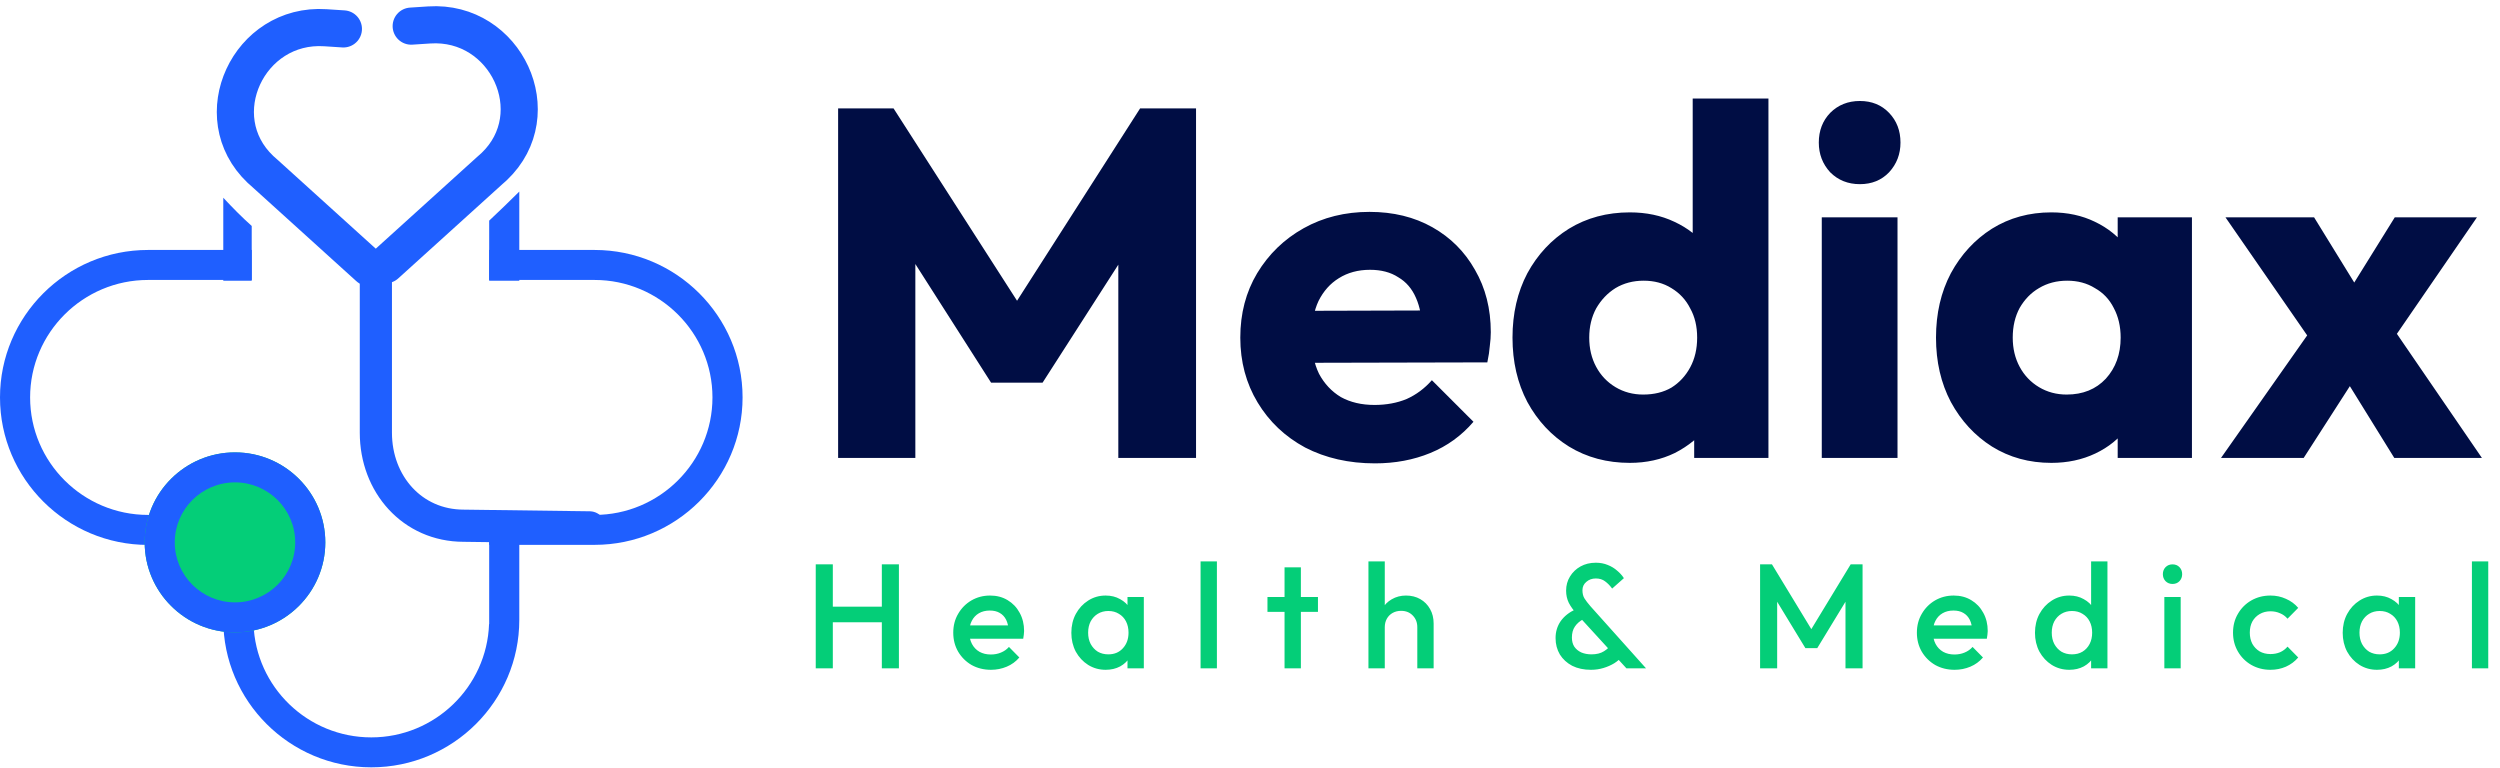
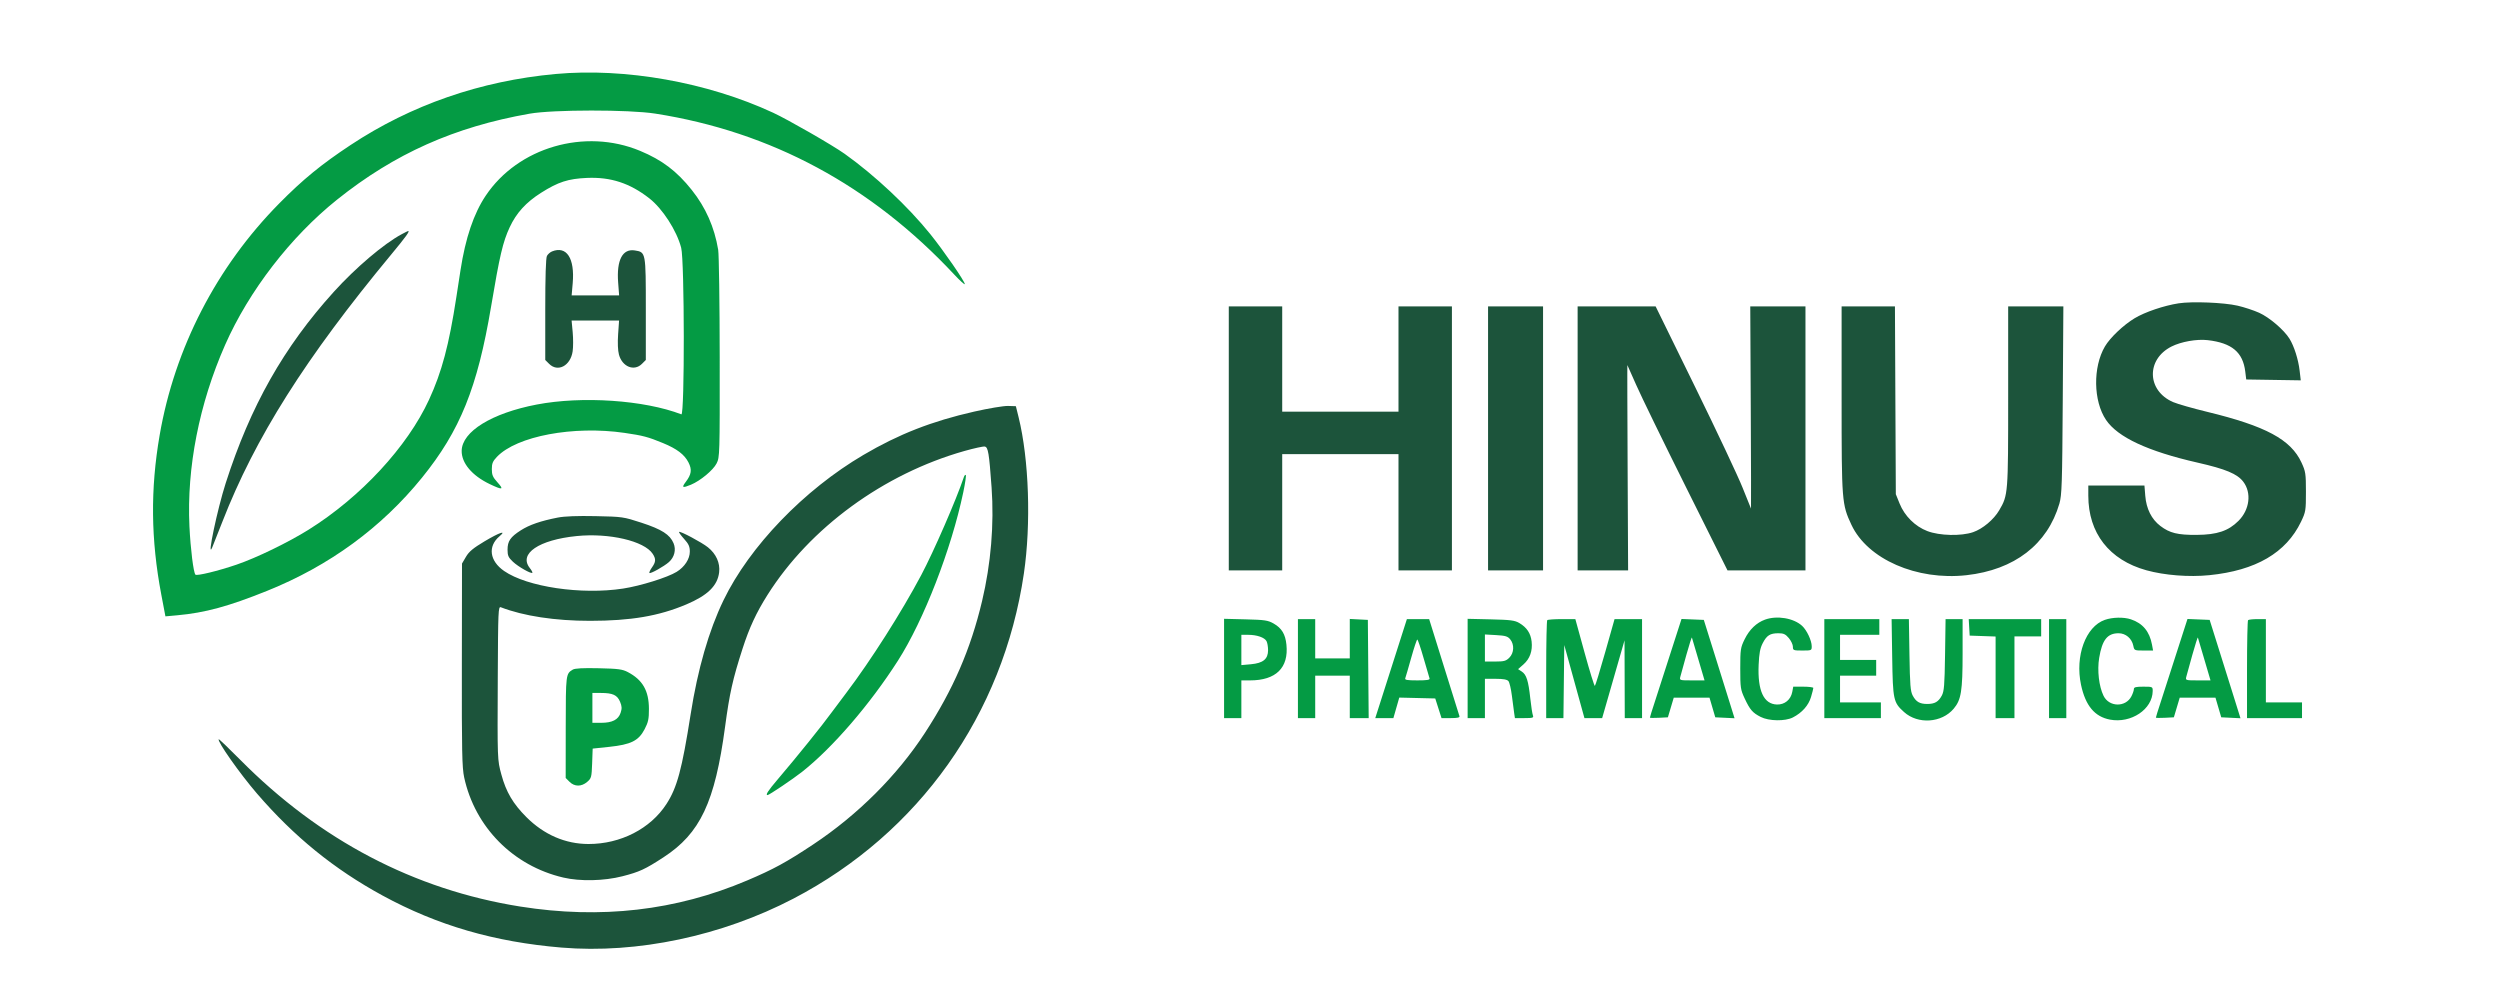
- <svg xmlns="http://www.w3.org/2000/svg" width="202" height="62" viewBox="0 0 202 62" fill="none">
-   <path d="M65.912 54V45.6H67.292V54H65.912ZM71.252 54V45.6H72.632V54H71.252ZM66.86 50.28V49.02H71.552V50.28H66.86ZM80.071 54.12C79.495 54.12 78.975 53.992 78.511 53.736C78.055 53.472 77.691 53.112 77.419 52.656C77.155 52.2 77.023 51.688 77.023 51.12C77.023 50.552 77.155 50.044 77.419 49.596C77.683 49.14 78.039 48.78 78.487 48.516C78.943 48.252 79.447 48.12 79.999 48.12C80.535 48.12 81.007 48.244 81.415 48.492C81.831 48.74 82.155 49.08 82.387 49.512C82.627 49.944 82.747 50.436 82.747 50.988C82.747 51.084 82.739 51.184 82.723 51.288C82.715 51.384 82.699 51.492 82.675 51.612H77.947V50.532H81.991L81.499 50.964C81.483 50.612 81.415 50.316 81.295 50.076C81.175 49.836 81.003 49.652 80.779 49.524C80.563 49.396 80.295 49.332 79.975 49.332C79.639 49.332 79.347 49.404 79.099 49.548C78.851 49.692 78.659 49.896 78.523 50.16C78.387 50.416 78.319 50.724 78.319 51.084C78.319 51.444 78.391 51.76 78.535 52.032C78.679 52.304 78.883 52.516 79.147 52.668C79.411 52.812 79.715 52.884 80.059 52.884C80.355 52.884 80.627 52.832 80.875 52.728C81.131 52.624 81.347 52.472 81.523 52.272L82.363 53.124C82.083 53.452 81.743 53.7 81.343 53.868C80.943 54.036 80.519 54.12 80.071 54.12ZM89.337 54.12C88.817 54.12 88.345 53.988 87.921 53.724C87.505 53.46 87.173 53.104 86.925 52.656C86.685 52.2 86.565 51.692 86.565 51.132C86.565 50.564 86.685 50.056 86.925 49.608C87.173 49.152 87.505 48.792 87.921 48.528C88.345 48.256 88.817 48.12 89.337 48.12C89.777 48.12 90.165 48.216 90.501 48.408C90.845 48.592 91.117 48.848 91.317 49.176C91.517 49.504 91.617 49.876 91.617 50.292V51.948C91.617 52.364 91.517 52.736 91.317 53.064C91.125 53.392 90.857 53.652 90.513 53.844C90.169 54.028 89.777 54.12 89.337 54.12ZM89.553 52.872C90.041 52.872 90.433 52.708 90.729 52.38C91.033 52.052 91.185 51.632 91.185 51.12C91.185 50.776 91.117 50.472 90.981 50.208C90.845 49.944 90.653 49.74 90.405 49.596C90.165 49.444 89.881 49.368 89.553 49.368C89.233 49.368 88.949 49.444 88.701 49.596C88.461 49.74 88.269 49.944 88.125 50.208C87.989 50.472 87.921 50.776 87.921 51.12C87.921 51.464 87.989 51.768 88.125 52.032C88.269 52.296 88.461 52.504 88.701 52.656C88.949 52.8 89.233 52.872 89.553 52.872ZM91.101 54V52.452L91.329 51.048L91.101 49.656V48.24H92.421V54H91.101ZM97.006 54V45.36H98.326V54H97.006ZM103.791 54V45.84H105.111V54H103.791ZM102.411 49.44V48.24H106.491V49.44H102.411ZM114.518 54V50.676C114.518 50.292 114.394 49.976 114.146 49.728C113.906 49.48 113.594 49.356 113.21 49.356C112.954 49.356 112.726 49.412 112.526 49.524C112.326 49.636 112.17 49.792 112.058 49.992C111.946 50.192 111.89 50.42 111.89 50.676L111.374 50.388C111.374 49.948 111.47 49.56 111.662 49.224C111.854 48.88 112.118 48.612 112.454 48.42C112.798 48.22 113.182 48.12 113.606 48.12C114.038 48.12 114.422 48.216 114.758 48.408C115.094 48.6 115.358 48.868 115.55 49.212C115.742 49.548 115.838 49.94 115.838 50.388V54H114.518ZM110.57 54V45.36H111.89V54H110.57ZM131.414 54L127.43 49.644C127.134 49.316 126.91 49.004 126.758 48.708C126.614 48.412 126.542 48.084 126.542 47.724C126.542 47.3 126.646 46.92 126.854 46.584C127.062 46.24 127.346 45.968 127.706 45.768C128.066 45.568 128.478 45.468 128.942 45.468C129.294 45.468 129.614 45.528 129.902 45.648C130.19 45.76 130.442 45.912 130.658 46.104C130.882 46.288 131.066 46.492 131.21 46.716L130.262 47.556C130.086 47.316 129.894 47.12 129.686 46.968C129.486 46.816 129.238 46.74 128.942 46.74C128.638 46.74 128.382 46.832 128.174 47.016C127.966 47.192 127.862 47.416 127.862 47.688C127.862 47.96 127.918 48.184 128.03 48.36C128.142 48.536 128.298 48.74 128.498 48.972L132.998 54H131.414ZM128.546 54.12C127.97 54.12 127.466 54.012 127.034 53.796C126.61 53.572 126.278 53.268 126.038 52.884C125.806 52.492 125.69 52.048 125.69 51.552C125.69 51.048 125.826 50.596 126.098 50.196C126.378 49.796 126.786 49.472 127.322 49.224L127.934 50.028C127.638 50.188 127.41 50.388 127.25 50.628C127.09 50.86 127.01 51.156 127.01 51.516C127.01 51.804 127.074 52.048 127.202 52.248C127.338 52.448 127.526 52.604 127.766 52.716C128.006 52.82 128.282 52.872 128.594 52.872C129.002 52.872 129.338 52.788 129.602 52.62C129.874 52.452 130.078 52.252 130.214 52.02L131.078 53.028C130.91 53.236 130.694 53.424 130.43 53.592C130.166 53.752 129.874 53.88 129.554 53.976C129.234 54.072 128.898 54.12 128.546 54.12ZM142.215 54V45.6H143.175L146.667 51.348H146.043L149.535 45.6H150.495V54H149.115V48.024L149.427 48.108L146.835 52.368H145.875L143.283 48.108L143.595 48.024V54H142.215ZM157.932 54.12C157.356 54.12 156.836 53.992 156.372 53.736C155.916 53.472 155.552 53.112 155.28 52.656C155.016 52.2 154.884 51.688 154.884 51.12C154.884 50.552 155.016 50.044 155.28 49.596C155.544 49.14 155.9 48.78 156.348 48.516C156.804 48.252 157.308 48.12 157.86 48.12C158.396 48.12 158.868 48.244 159.276 48.492C159.692 48.74 160.016 49.08 160.248 49.512C160.488 49.944 160.608 50.436 160.608 50.988C160.608 51.084 160.6 51.184 160.584 51.288C160.576 51.384 160.56 51.492 160.536 51.612H155.808V50.532H159.852L159.36 50.964C159.344 50.612 159.276 50.316 159.156 50.076C159.036 49.836 158.864 49.652 158.64 49.524C158.424 49.396 158.156 49.332 157.836 49.332C157.5 49.332 157.208 49.404 156.96 49.548C156.712 49.692 156.52 49.896 156.384 50.16C156.248 50.416 156.18 50.724 156.18 51.084C156.18 51.444 156.252 51.76 156.396 52.032C156.54 52.304 156.744 52.516 157.008 52.668C157.272 52.812 157.576 52.884 157.92 52.884C158.216 52.884 158.488 52.832 158.736 52.728C158.992 52.624 159.208 52.472 159.384 52.272L160.224 53.124C159.944 53.452 159.604 53.7 159.204 53.868C158.804 54.036 158.38 54.12 157.932 54.12ZM167.198 54.12C166.678 54.12 166.206 53.988 165.782 53.724C165.366 53.46 165.034 53.104 164.786 52.656C164.546 52.2 164.426 51.692 164.426 51.132C164.426 50.564 164.546 50.056 164.786 49.608C165.034 49.152 165.366 48.792 165.782 48.528C166.206 48.256 166.678 48.12 167.198 48.12C167.638 48.12 168.026 48.216 168.362 48.408C168.706 48.592 168.978 48.848 169.178 49.176C169.378 49.504 169.478 49.876 169.478 50.292V51.948C169.478 52.364 169.378 52.736 169.178 53.064C168.986 53.392 168.718 53.652 168.374 53.844C168.03 54.028 167.638 54.12 167.198 54.12ZM167.414 52.872C167.742 52.872 168.026 52.8 168.266 52.656C168.514 52.504 168.706 52.296 168.842 52.032C168.978 51.768 169.046 51.464 169.046 51.12C169.046 50.776 168.978 50.472 168.842 50.208C168.706 49.944 168.514 49.74 168.266 49.596C168.026 49.444 167.742 49.368 167.414 49.368C167.094 49.368 166.81 49.444 166.562 49.596C166.322 49.74 166.13 49.944 165.986 50.208C165.85 50.472 165.782 50.776 165.782 51.12C165.782 51.464 165.85 51.768 165.986 52.032C166.13 52.296 166.322 52.504 166.562 52.656C166.81 52.8 167.094 52.872 167.414 52.872ZM170.282 54H168.962V52.452L169.19 51.048L168.962 49.656V45.36H170.282V54ZM174.879 54V48.24H176.199V54H174.879ZM175.539 47.184C175.315 47.184 175.127 47.108 174.975 46.956C174.831 46.804 174.759 46.616 174.759 46.392C174.759 46.168 174.831 45.98 174.975 45.828C175.127 45.676 175.315 45.6 175.539 45.6C175.771 45.6 175.959 45.676 176.103 45.828C176.247 45.98 176.319 46.168 176.319 46.392C176.319 46.616 176.247 46.804 176.103 46.956C175.959 47.108 175.771 47.184 175.539 47.184ZM183.452 54.12C182.884 54.12 182.368 53.988 181.904 53.724C181.448 53.46 181.088 53.1 180.824 52.644C180.56 52.188 180.428 51.68 180.428 51.12C180.428 50.552 180.56 50.044 180.824 49.596C181.088 49.14 181.448 48.78 181.904 48.516C182.368 48.252 182.884 48.12 183.452 48.12C183.9 48.12 184.316 48.208 184.7 48.384C185.092 48.552 185.424 48.796 185.696 49.116L184.832 49.992C184.664 49.792 184.46 49.644 184.22 49.548C183.988 49.444 183.732 49.392 183.452 49.392C183.124 49.392 182.832 49.468 182.576 49.62C182.328 49.764 182.132 49.964 181.988 50.22C181.852 50.476 181.784 50.776 181.784 51.12C181.784 51.456 181.852 51.756 181.988 52.02C182.132 52.276 182.328 52.48 182.576 52.632C182.832 52.776 183.124 52.848 183.452 52.848C183.732 52.848 183.988 52.8 184.22 52.704C184.46 52.6 184.664 52.448 184.832 52.248L185.696 53.124C185.424 53.444 185.092 53.692 184.7 53.868C184.316 54.036 183.9 54.12 183.452 54.12ZM192.062 54.12C191.542 54.12 191.07 53.988 190.646 53.724C190.23 53.46 189.898 53.104 189.65 52.656C189.41 52.2 189.29 51.692 189.29 51.132C189.29 50.564 189.41 50.056 189.65 49.608C189.898 49.152 190.23 48.792 190.646 48.528C191.07 48.256 191.542 48.12 192.062 48.12C192.502 48.12 192.89 48.216 193.226 48.408C193.57 48.592 193.842 48.848 194.042 49.176C194.242 49.504 194.342 49.876 194.342 50.292V51.948C194.342 52.364 194.242 52.736 194.042 53.064C193.85 53.392 193.582 53.652 193.238 53.844C192.894 54.028 192.502 54.12 192.062 54.12ZM192.278 52.872C192.766 52.872 193.158 52.708 193.454 52.38C193.758 52.052 193.91 51.632 193.91 51.12C193.91 50.776 193.842 50.472 193.706 50.208C193.57 49.944 193.378 49.74 193.13 49.596C192.89 49.444 192.606 49.368 192.278 49.368C191.958 49.368 191.674 49.444 191.426 49.596C191.186 49.74 190.994 49.944 190.85 50.208C190.714 50.472 190.646 50.776 190.646 51.12C190.646 51.464 190.714 51.768 190.85 52.032C190.994 52.296 191.186 52.504 191.426 52.656C191.674 52.8 191.958 52.872 192.278 52.872ZM193.826 54V52.452L194.054 51.048L193.826 49.656V48.24H195.146V54H193.826ZM199.731 54V45.36H201.051V54H199.731Z" fill="#04CE78" />
-   <path d="M67.72 37V8.76H72.2L83.32 26.08H81.04L92.12 8.76H96.64V37H90.36V19.36L91.48 19.64L84.24 30.92H80.08L72.88 19.64L73.96 19.36V37H67.72ZM111.096 37.44C108.989 37.44 107.109 37.013 105.456 36.16C103.829 35.28 102.549 34.067 101.616 32.52C100.683 30.973 100.216 29.227 100.216 27.28C100.216 25.333 100.669 23.6 101.576 22.08C102.509 20.533 103.763 19.32 105.336 18.44C106.909 17.56 108.683 17.12 110.656 17.12C112.576 17.12 114.269 17.533 115.736 18.36C117.203 19.187 118.349 20.333 119.176 21.8C120.029 23.267 120.456 24.947 120.456 26.84C120.456 27.187 120.429 27.56 120.376 27.96C120.349 28.333 120.283 28.773 120.176 29.28L103.416 29.32V25.12L117.576 25.08L114.936 26.84C114.909 25.72 114.736 24.8 114.416 24.08C114.096 23.333 113.616 22.773 112.976 22.4C112.363 22 111.603 21.8 110.696 21.8C109.736 21.8 108.896 22.027 108.176 22.48C107.483 22.907 106.936 23.52 106.536 24.32C106.163 25.12 105.976 26.093 105.976 27.24C105.976 28.387 106.176 29.373 106.576 30.2C107.003 31 107.589 31.627 108.336 32.08C109.109 32.507 110.016 32.72 111.056 32.72C112.016 32.72 112.883 32.56 113.656 32.24C114.429 31.893 115.109 31.387 115.696 30.72L119.056 34.08C118.096 35.2 116.936 36.04 115.576 36.6C114.216 37.16 112.723 37.44 111.096 37.44ZM131.69 37.4C129.85 37.4 128.21 36.96 126.77 36.08C125.357 35.2 124.237 34 123.41 32.48C122.61 30.96 122.21 29.227 122.21 27.28C122.21 25.333 122.61 23.6 123.41 22.08C124.237 20.56 125.357 19.36 126.77 18.48C128.21 17.6 129.85 17.16 131.69 17.16C133.023 17.16 134.223 17.413 135.29 17.92C136.383 18.427 137.277 19.133 137.97 20.04C138.69 20.92 139.09 21.933 139.17 23.08V31.28C139.09 32.427 138.703 33.467 138.01 34.4C137.317 35.307 136.423 36.04 135.33 36.6C134.237 37.133 133.023 37.4 131.69 37.4ZM132.77 31.88C133.65 31.88 134.41 31.693 135.05 31.32C135.69 30.92 136.197 30.373 136.57 29.68C136.943 28.987 137.13 28.187 137.13 27.28C137.13 26.373 136.943 25.587 136.57 24.92C136.223 24.227 135.717 23.68 135.05 23.28C134.41 22.88 133.663 22.68 132.81 22.68C131.957 22.68 131.197 22.88 130.53 23.28C129.89 23.68 129.37 24.227 128.97 24.92C128.597 25.613 128.41 26.4 128.41 27.28C128.41 28.16 128.597 28.947 128.97 29.64C129.343 30.333 129.863 30.88 130.53 31.28C131.197 31.68 131.943 31.88 132.77 31.88ZM142.89 37H136.89V31.76L137.81 27.04L136.77 22.32V7.96H142.89V37ZM147.199 37V17.56H153.319V37H147.199ZM150.279 14.88C149.319 14.88 148.519 14.56 147.879 13.92C147.266 13.253 146.959 12.453 146.959 11.52C146.959 10.56 147.266 9.76 147.879 9.12C148.519 8.48 149.319 8.16 150.279 8.16C151.239 8.16 152.026 8.48 152.639 9.12C153.252 9.76 153.559 10.56 153.559 11.52C153.559 12.453 153.252 13.253 152.639 13.92C152.026 14.56 151.239 14.88 150.279 14.88ZM165.749 37.4C163.962 37.4 162.362 36.96 160.949 36.08C159.562 35.2 158.455 34 157.629 32.48C156.829 30.96 156.429 29.227 156.429 27.28C156.429 25.333 156.829 23.6 157.629 22.08C158.455 20.56 159.562 19.36 160.949 18.48C162.362 17.6 163.962 17.16 165.749 17.16C167.055 17.16 168.229 17.413 169.269 17.92C170.335 18.427 171.202 19.133 171.869 20.04C172.535 20.92 172.909 21.933 172.989 23.08V31.48C172.909 32.627 172.535 33.653 171.869 34.56C171.229 35.44 170.375 36.133 169.309 36.64C168.242 37.147 167.055 37.4 165.749 37.4ZM166.989 31.88C168.295 31.88 169.349 31.453 170.149 30.6C170.949 29.72 171.349 28.613 171.349 27.28C171.349 26.373 171.162 25.573 170.789 24.88C170.442 24.187 169.935 23.653 169.269 23.28C168.629 22.88 167.882 22.68 167.029 22.68C166.175 22.68 165.415 22.88 164.749 23.28C164.109 23.653 163.589 24.187 163.189 24.88C162.815 25.573 162.629 26.373 162.629 27.28C162.629 28.16 162.815 28.947 163.189 29.64C163.562 30.333 164.082 30.88 164.749 31.28C165.415 31.68 166.162 31.88 166.989 31.88ZM171.109 37V31.76L172.029 27.04L171.109 22.32V17.56H177.109V37H171.109ZM193.458 37L188.778 29.44L187.458 28.6L179.818 17.56H186.978L191.338 24.64L192.618 25.44L200.538 37H193.458ZM179.458 37L187.418 25.68L190.898 29.6L186.138 37H179.458ZM192.578 28.56L189.098 24.64L193.498 17.56H200.138L192.578 28.56Z" fill="#000D44" />
-   <path d="M18.041 15.977V22.686H20.339V18.257C19.538 17.543 18.782 16.775 18.041 15.977Z" fill="#1F5FFF" />
-   <path d="M39.526 17.828V22.686H41.959V15.478C41.158 16.271 40.347 17.059 39.526 17.828Z" fill="#1F5FFF" />
-   <path d="M39.526 41.67V50.423H39.516C39.336 55.501 35.136 59.581 30 59.581C24.859 59.581 20.659 55.506 20.484 50.423H20.474V41.67H18.041V50.084C18.041 56.653 23.407 62 30 62C36.593 62 41.959 56.653 41.959 50.084V41.67H39.526Z" fill="#1F5FFF" />
-   <path d="M20.474 41.67H13.851V41.605H11.959C6.708 41.605 2.433 37.345 2.433 32.113C2.433 26.881 6.708 22.621 11.959 22.621H20.339V20.197H11.959C5.366 20.197 0 25.544 0 32.113C0 38.682 5.366 44.029 11.959 44.029H20.474V41.67Z" fill="#1F5FFF" />
-   <path d="M48.041 20.197H39.526V22.621H48.041C53.292 22.621 57.567 26.881 57.567 32.113C57.567 37.345 53.292 41.605 48.041 41.605H44.932V41.67H39.526V44.024H48.041C54.634 44.024 60 38.677 60 32.108C60 25.539 54.634 20.197 48.041 20.197Z" fill="#1F5FFF" />
-   <path d="M18.987 51.096C14.962 51.096 11.689 47.834 11.689 43.824C11.689 39.814 14.962 36.552 18.987 36.552C23.012 36.552 26.286 39.814 26.286 43.824C26.286 47.834 23.012 51.096 18.987 51.096ZM18.987 38.976C16.304 38.976 14.121 41.151 14.121 43.824C14.121 46.498 16.304 48.672 18.987 48.672C21.67 48.672 23.853 46.498 23.853 43.824C23.853 41.151 21.67 38.976 18.987 38.976Z" fill="#04CE78" />
-   <path d="M22.673 47.634C24.784 45.531 24.784 42.12 22.673 40.016C20.562 37.913 17.139 37.913 15.027 40.016C12.916 42.12 12.916 45.531 15.027 47.634C17.139 49.738 20.562 49.738 22.673 47.634Z" fill="#04CE78" />
-   <path d="M18.987 51.096C14.962 51.096 11.689 47.834 11.689 43.824C11.689 39.814 14.962 36.552 18.987 36.552C23.012 36.552 26.286 39.814 26.286 43.824C26.286 47.834 23.012 51.096 18.987 51.096ZM18.987 38.976C16.304 38.976 14.121 41.151 14.121 43.824C14.121 46.498 16.304 48.672 18.987 48.672C21.67 48.672 23.853 46.498 23.853 43.824C23.853 41.151 21.67 38.976 18.987 38.976Z" fill="#1F5FFF" />
-   <path d="M30.37 21.474V34.966C30.37 39.111 33.309 42.478 37.469 42.478L47.636 42.612" stroke="#1F5FFF" stroke-width="2.6" stroke-miterlimit="10" stroke-linecap="round" stroke-linejoin="round" />
-   <path d="M27.747 2.336L26.291 2.241C20.083 1.827 16.544 9.413 21.045 13.688C21.165 13.803 21.295 13.917 21.425 14.027L29.8 21.608" stroke="#1F5FFF" stroke-width="3" stroke-miterlimit="10" stroke-linecap="round" stroke-linejoin="round" />
-   <path d="M33.224 2.111L34.681 2.016C40.888 1.602 44.427 9.189 39.927 13.463C39.806 13.578 39.676 13.693 39.546 13.803L31.171 21.384" stroke="#1F5FFF" stroke-width="3" stroke-miterlimit="10" stroke-linecap="round" stroke-linejoin="round" />
+ <svg xmlns="http://www.w3.org/2000/svg" width="1591" height="635" viewBox="0 0 1591 635" version="1.1">
+   <path d="M 255.596 149.077 C 244.248 155.159, 226.329 170.372, 212.453 185.704 C 180.548 220.957, 159.381 258.415, 143.628 307.500 C 138.319 324.042, 131.491 356.533, 135.012 348.500 C 135.494 347.400, 138.431 339.975, 141.537 332 C 162.351 278.574, 194.428 227.796, 248.879 162.078 C 258.453 150.522, 260.989 147, 259.735 147 C 259.590 147, 257.727 147.935, 255.596 149.077 M 351.315 160.007 C 350.114 160.491, 348.651 161.783, 348.065 162.878 C 347.375 164.168, 347 176.171, 347 196.980 L 347 229.091 349.455 231.545 C 354.987 237.078, 363.051 232.812, 364.429 223.625 C 364.827 220.973, 364.840 215.472, 364.459 211.401 L 363.765 204 378.872 204 L 393.978 204 393.370 212.750 C 392.994 218.155, 393.198 223.104, 393.905 225.696 C 396.020 233.458, 403.603 236.488, 408.545 231.545 L 411 229.091 411 196.656 C 411 160.386, 411.022 160.503, 404 159.379 C 396.170 158.127, 392.314 165.529, 393.388 179.750 L 394.012 188 378.902 188 L 363.792 188 364.468 180.250 C 365.854 164.354, 360.599 156.266, 351.315 160.007 M 1386.500 193.033 C 1377.177 194.468, 1365.093 198.562, 1358.500 202.518 C 1351.406 206.773, 1342.849 214.900, 1339.564 220.500 C 1331.845 233.662, 1332.178 255.259, 1340.286 267.254 C 1347.735 278.274, 1366.890 287.208, 1398.500 294.406 C 1416.469 298.498, 1423.803 301.564, 1427.632 306.584 C 1433.001 313.623, 1431.689 324.363, 1424.594 331.458 C 1418.154 337.899, 1410.999 340.305, 1398 340.402 C 1385.873 340.492, 1380.783 339.242, 1374.847 334.714 C 1369.230 330.429, 1365.915 323.807, 1365.252 315.546 L 1364.726 309 1346.863 309 L 1329 309 1329 315.451 C 1329 339.258, 1342.324 356.372, 1365.956 362.921 C 1377.530 366.128, 1393.042 367.339, 1405.976 366.046 C 1435.573 363.087, 1454.882 351.833, 1464.385 332 C 1467.360 325.793, 1467.500 324.936, 1467.497 313 C 1467.494 301.398, 1467.291 300.060, 1464.670 294.383 C 1457.897 279.711, 1441.967 271.151, 1404.530 262.067 C 1395.437 259.860, 1385.752 257.089, 1383.007 255.908 C 1366.278 248.711, 1365.662 228.779, 1381.914 220.543 C 1388.056 217.431, 1398.059 215.664, 1404.983 216.469 C 1420.352 218.255, 1427.380 224.134, 1428.885 236.461 L 1429.500 241.500 1446.851 241.774 L 1464.202 242.048 1463.480 235.830 C 1462.659 228.756, 1459.977 220.317, 1457.039 215.562 C 1453.580 209.966, 1444.253 201.989, 1437.738 199.053 C 1434.307 197.507, 1428.125 195.471, 1424 194.528 C 1415.201 192.517, 1395.064 191.714, 1386.500 193.033 M 782 279 L 782 363 799 363 L 816 363 816 326 L 816 289 853 289 L 890 289 890 326 L 890 363 907 363 L 924 363 924 279 L 924 195 907 195 L 890 195 890 228.500 L 890 262 853 262 L 816 262 816 228.500 L 816 195 799 195 L 782 195 782 279 M 947 279 L 947 363 964.500 363 L 982 363 982 279 L 982 195 964.500 195 L 947 195 947 279 M 1004 279 L 1004 363 1020.065 363 L 1036.130 363 1035.815 297.583 C 1035.642 261.603, 1035.572 232.241, 1035.660 232.333 C 1035.747 232.425, 1038.280 238.125, 1041.289 245 C 1044.297 251.875, 1058.599 281.238, 1073.071 310.250 L 1099.383 363 1124.192 363 L 1149 363 1149 279 L 1149 195 1131.434 195 L 1113.869 195 1114.184 259.417 C 1114.358 294.847, 1114.428 323.759, 1114.340 323.667 C 1114.251 323.575, 1111.864 317.650, 1109.035 310.500 C 1106.206 303.350, 1092.586 274.438, 1078.768 246.250 L 1053.644 195 1028.822 195 L 1004 195 1004 279 M 1172 254.053 C 1172 319.135, 1172.142 320.955, 1178.257 334 C 1188.510 355.872, 1219.822 369.583, 1251.463 366.055 C 1282.016 362.648, 1302.999 346.483, 1310.594 320.500 C 1312.158 315.151, 1312.390 308.021, 1312.738 254.750 L 1313.127 195 1295.564 195 L 1278 195 1278 252.318 C 1278 314.596, 1277.963 315.060, 1272.297 324.747 C 1268.837 330.664, 1261.792 336.565, 1255.671 338.673 C 1248.090 341.285, 1234.346 340.959, 1226.559 337.984 C 1218.773 335.008, 1212.087 328.369, 1208.893 320.441 L 1206.500 314.500 1206.220 254.750 L 1205.940 195 1188.970 195 L 1172 195 1172 254.053 M 620 261.938 C 592.982 268.073, 572.015 276.274, 549.500 289.512 C 511.637 311.774, 477.007 347.739, 460.443 382 C 451.104 401.319, 444.048 425.793, 439.526 454.557 C 433.988 489.784, 430.913 501.187, 424.117 511.693 C 413.958 527.396, 394.910 537.159, 374.500 537.123 C 359.776 537.096, 346.216 531.221, 334.990 520.004 C 326.489 511.510, 322.086 504.023, 319.088 492.965 C 316.514 483.473, 316.532 483.952, 316.786 430.643 C 316.988 388.380, 317.101 385.825, 318.750 386.464 C 333.132 392.035, 353.332 395.108, 375.483 395.096 C 401.529 395.081, 419.169 392.079, 436.729 384.673 C 450.335 378.935, 456.648 372.767, 457.660 364.225 C 458.362 358.293, 455.761 352.495, 450.513 348.295 C 446.595 345.158, 432.843 337.823, 432.161 338.505 C 431.918 338.748, 433.358 340.760, 435.360 342.976 C 438.289 346.218, 439 347.800, 439 351.070 C 439 355.730, 435.710 360.780, 430.626 363.922 C 424.850 367.492, 407.645 372.860, 396.500 374.570 C 369.989 378.638, 335.473 373.527, 320.798 363.361 C 311.534 356.944, 310.309 347.678, 317.878 341.286 C 322.728 337.191, 317.837 338.851, 308.317 344.532 C 301.119 348.827, 298.485 351.023, 296.532 354.355 L 294.017 358.646 293.924 423.073 C 293.844 478.037, 294.060 488.561, 295.395 494.721 C 302.272 526.448, 326.601 551.029, 358.500 558.480 C 369.245 560.989, 384.418 560.657, 396.105 557.656 C 406.952 554.870, 410.505 553.230, 422.234 545.595 C 445.643 530.357, 454.986 510.556, 461.443 462.500 C 464.314 441.128, 466.312 432.199, 472.555 412.829 C 476.875 399.425, 481.273 389.948, 488.440 378.593 C 515.400 335.879, 562.316 301.586, 613.718 287.020 C 619.888 285.271, 625.733 283.994, 626.707 284.182 C 628.855 284.596, 629.458 288.215, 631.042 310.191 C 632.730 333.622, 630.627 358.783, 624.998 382.500 C 617.706 413.218, 606.601 438.825, 588.566 466.505 C 570.923 493.584, 545.859 518.593, 517.500 537.415 C 500.378 548.779, 492.309 553.179, 475.485 560.324 C 430.216 579.548, 382.300 585.061, 331.126 576.932 C 263.706 566.223, 203.537 534.694, 152.882 483.530 C 145.564 476.138, 139.410 470.256, 139.207 470.460 C 138.040 471.627, 152.625 492.344, 163.525 505 C 187.154 532.438, 212.689 553.173, 243.500 569.941 C 278.443 588.958, 314.635 599.476, 357.397 603.042 C 405.501 607.052, 459.371 595.667, 505 571.847 C 584.908 530.131, 638.400 454.654, 651.596 365 C 656.246 333.414, 654.855 292.305, 648.230 265.500 L 646.500 258.500 641.500 258.346 C 638.750 258.261, 629.075 259.878, 620 261.938 M 355 329.376 C 344.142 331.501, 336.924 333.987, 331.450 337.489 C 324.794 341.747, 323 344.372, 323 349.854 C 323 353.578, 323.532 354.765, 326.417 357.486 C 329.796 360.674, 338.001 365.333, 338.809 364.524 C 339.040 364.294, 338.277 362.896, 337.114 361.418 C 329.986 352.356, 342.960 343.554, 367 341.142 C 387.669 339.068, 410.025 344.284, 415.358 352.424 C 417.528 355.736, 417.429 357.589, 414.891 361.153 C 413.731 362.782, 413.021 364.354, 413.312 364.646 C 413.961 365.295, 422.662 360.415, 425.721 357.687 C 429.222 354.564, 430.378 349.841, 428.653 345.711 C 426.358 340.218, 421.124 336.872, 408.255 332.668 C 396.747 328.909, 396.132 328.821, 379 328.467 C 367.477 328.228, 359.280 328.539, 355 329.376" stroke="none" fill="#1c543b" fill-rule="evenodd" />
+   <path d="M 353.500 47.097 C 305.769 51.483, 261.687 66.767, 223.059 92.325 C 204.417 104.659, 192.730 114.228, 177.664 129.494 C 137.817 169.869, 111.159 221.559, 101.590 277 C 95.666 311.326, 95.998 343.358, 102.642 378.376 L 105.274 392.251 112.802 391.569 C 130.500 389.965, 145.379 385.918, 170 376.010 C 209.561 360.090, 242.768 335.826, 268.567 303.988 C 292.786 274.101, 303.846 246.713, 312.523 195.144 C 317.989 162.662, 320.026 153.964, 324.342 144.682 C 328.602 135.520, 334.755 128.759, 344.369 122.675 C 355.256 115.786, 361.559 113.746, 373.560 113.224 C 388.663 112.568, 400.851 116.558, 413.198 126.198 C 421.673 132.816, 430.657 146.748, 433.508 157.693 C 435.641 165.882, 435.752 264.503, 433.628 263.687 C 409.907 254.585, 370.392 251.913, 341.521 257.459 C 312.986 262.940, 294.044 274.607, 293.810 286.847 C 293.660 294.680, 300.391 302.688, 311.643 308.065 C 319.865 311.993, 320.925 311.766, 316.616 306.997 C 313.609 303.668, 313 302.249, 313 298.568 C 313 294.941, 313.586 293.528, 316.250 290.735 C 328.853 277.523, 364.948 270.752, 397.500 275.493 C 409.211 277.199, 412.422 278.050, 421.912 281.964 C 430.802 285.630, 435.580 289.256, 438.145 294.285 C 440.486 298.874, 440.054 301.910, 436.371 306.750 C 433.618 310.368, 434.323 310.728, 439.737 308.465 C 445.741 305.957, 453.842 299.229, 456.035 294.931 C 458.037 291.008, 458.081 289.495, 458.022 227.665 C 457.989 192.876, 457.552 161.957, 457.051 158.956 C 454.641 144.530, 449.139 132.076, 440.230 120.880 C 430.695 108.899, 421.357 101.833, 407.350 96.002 C 372.210 81.373, 329.716 93.719, 309.096 124.548 C 301.458 135.968, 296.226 151.443, 293.054 172 C 292.418 176.125, 291.240 183.775, 290.437 189 C 285.725 219.655, 281.200 236.654, 273.031 254.382 C 259.244 284.304, 229.645 316.271, 196.500 337.033 C 183.534 345.156, 163.126 355.060, 150.500 359.358 C 138.747 363.359, 125.298 366.631, 124.380 365.713 C 123.128 364.461, 121.246 349.337, 120.559 335 C 118.766 297.624, 126.772 256.887, 143.256 219.500 C 158.383 185.192, 185.005 150.652, 214.500 127.067 C 251.152 97.759, 289.125 80.798, 337 72.352 C 352.002 69.706, 400.226 69.674, 417 72.300 C 490.778 83.850, 554.400 118.094, 607.267 174.710 C 610.970 178.676, 614 181.413, 614 180.792 C 614 179.042, 600.549 159.557, 592.099 149.067 C 577.833 131.356, 556.708 111.546, 537.500 97.865 C 529.838 92.408, 501.633 76.204, 492.049 71.754 C 450.260 52.348, 397.855 43.022, 353.500 47.097 M 613.410 303.607 C 608.510 318.172, 594.226 351.001, 586.264 366 C 573.748 389.576, 554.244 420.234, 538.612 440.904 C 534.700 446.077, 530.600 451.549, 529.500 453.065 C 523.266 461.656, 507.285 481.495, 494.750 496.206 C 488.744 503.254, 486.983 506, 488.469 506 C 489.452 506, 504.761 495.690, 510.449 491.198 C 529.855 475.872, 553.564 448.378, 571.415 420.500 C 587.850 394.833, 605.413 349.569, 613.050 313.191 C 614.241 307.521, 614.952 302.619, 614.631 302.298 C 614.310 301.977, 613.760 302.566, 613.410 303.607 M 1123.239 394.335 C 1117.840 396.293, 1113.333 400.620, 1110.336 406.724 C 1107.663 412.168, 1107.500 413.246, 1107.500 425.500 C 1107.500 437.644, 1107.684 438.893, 1110.297 444.473 C 1113.695 451.730, 1115.325 453.613, 1120.497 456.253 C 1125.766 458.942, 1136.067 459.102, 1141 456.572 C 1146.818 453.587, 1150.937 448.950, 1152.527 443.596 C 1153.337 440.868, 1154 438.269, 1154 437.818 C 1154 437.368, 1151.125 437, 1147.611 437 L 1141.223 437 1140.596 440.340 C 1139.672 445.267, 1135.774 448.486, 1130.889 448.358 C 1122.445 448.137, 1118.479 439.573, 1119.199 423.113 C 1119.520 415.751, 1120.132 412.513, 1121.813 409.283 C 1124.407 404.298, 1126.479 403, 1131.845 403 C 1135.058 403, 1136.319 403.591, 1138.411 406.077 C 1139.835 407.769, 1141 410.244, 1141 411.577 C 1141 413.872, 1141.317 414, 1147 414 C 1152.884 414, 1153 413.947, 1152.978 411.250 C 1152.949 407.606, 1149.852 401.041, 1146.868 398.298 C 1141.475 393.340, 1130.881 391.563, 1123.239 394.335 M 1339.500 394.490 C 1327.321 398.760, 1320.466 417.474, 1324.364 435.812 C 1327.182 449.070, 1333.043 456.112, 1342.798 457.962 C 1356.258 460.514, 1369.885 451.384, 1369.978 439.750 C 1370 437.053, 1369.884 437, 1364 437 C 1359.248 437, 1358 437.322, 1358 438.550 C 1358 439.402, 1357.295 441.462, 1356.434 443.128 C 1352.750 450.252, 1342.239 450.058, 1338.692 442.800 C 1335.770 436.822, 1334.599 426.654, 1335.915 418.687 C 1337.807 407.226, 1341.135 403, 1348.268 403 C 1352.805 403, 1356.715 406.325, 1357.645 410.974 C 1358.238 413.938, 1358.374 414, 1364.236 414 L 1370.223 414 1369.528 410.250 C 1367.979 401.879, 1363.628 396.658, 1356.101 394.138 C 1351.561 392.618, 1344.408 392.770, 1339.500 394.490 M 779 425.404 L 779 457 784.500 457 L 790 457 790 445 L 790 433 795.557 433 C 812.018 433, 820.191 424.972, 818.686 410.282 C 818 403.589, 815.702 399.774, 810.590 396.844 C 806.953 394.760, 804.977 394.462, 792.750 394.154 L 779 393.808 779 425.404 M 826 425.500 L 826 457 831.500 457 L 837 457 837 443.500 L 837 430 848 430 L 859 430 859 443.500 L 859 457 865.014 457 L 871.028 457 870.764 425.750 L 870.500 394.500 864.750 394.200 L 859 393.900 859 406.450 L 859 419 848 419 L 837 419 837 406.500 L 837 394 831.500 394 L 826 394 826 425.500 M 890.156 410.250 C 887.302 419.188, 882.774 433.363, 880.093 441.750 L 875.220 457 880.986 457 L 886.752 457 888.622 450.470 L 890.492 443.941 901.941 444.220 L 913.390 444.500 915.388 450.750 L 917.385 457 923.300 457 C 927.590 457, 929.098 456.657, 928.791 455.750 C 928.559 455.063, 924.126 440.887, 918.941 424.250 L 909.513 394 902.429 394 L 895.344 394 890.156 410.250 M 934 425.408 L 934 457 939.500 457 L 945 457 945 444.500 L 945 432 951.878 432 C 956.705 432, 959.118 432.438, 959.974 433.468 C 960.644 434.276, 961.627 438.438, 962.159 442.718 C 962.690 446.998, 963.343 451.962, 963.608 453.750 L 964.091 457 970.152 457 C 975.517 457, 976.136 456.799, 975.535 455.250 C 975.162 454.288, 974.418 449.450, 973.882 444.500 C 972.657 433.181, 971.440 429.334, 968.466 427.386 L 966.110 425.842 969.494 422.871 C 973.611 419.256, 975.402 414.259, 974.727 408.267 C 974.136 403.031, 971.657 399.304, 966.895 396.500 C 964.005 394.797, 961.308 394.449, 948.750 394.158 L 934 393.817 934 425.408 M 984.667 394.667 C 984.300 395.033, 984 409.208, 984 426.167 L 984 457 989.482 457 L 994.963 457 995.232 433.750 L 995.500 410.500 1001.916 433.750 L 1008.333 457 1013.972 457 L 1019.611 457 1026.731 432.250 L 1033.850 407.500 1033.925 432.250 L 1034 457 1039.500 457 L 1045 457 1045 425.500 L 1045 394 1036.250 394.001 L 1027.500 394.002 1021.548 415.067 C 1018.275 426.652, 1015.317 436.304, 1014.976 436.515 C 1014.634 436.726, 1011.698 427.247, 1008.451 415.450 L 1002.548 394 993.941 394 C 989.207 394, 985.033 394.300, 984.667 394.667 M 1060.999 422.207 C 1055.987 437.768, 1051.462 451.805, 1050.943 453.399 C 1050.424 454.994, 1050 456.479, 1050 456.699 C 1050 456.920, 1052.576 456.965, 1055.725 456.800 L 1061.449 456.500 1063.311 450.250 L 1065.174 444 1076.551 444 L 1087.928 444 1089.765 450.250 L 1091.602 456.500 1097.734 456.796 L 1103.866 457.092 1101.441 449.296 C 1100.107 445.008, 1095.706 430.925, 1091.661 418 L 1084.307 394.500 1077.210 394.207 L 1070.113 393.915 1060.999 422.207 M 1161 425.500 L 1161 457 1179 457 L 1197 457 1197 452 L 1197 447 1184 447 L 1171 447 1171 438.500 L 1171 430 1182.500 430 L 1194 430 1194 425 L 1194 420 1182.500 420 L 1171 420 1171 412 L 1171 404 1183.500 404 L 1196 404 1196 399 L 1196 394 1178.500 394 L 1161 394 1161 425.500 M 1204.193 418.250 C 1204.615 445.531, 1204.935 447.010, 1211.731 453.142 C 1220.575 461.122, 1235.692 460.096, 1243.350 450.996 C 1248.103 445.347, 1249 439.765, 1249 415.818 L 1249 394 1243.582 394 L 1238.164 394 1237.830 416.750 C 1237.545 436.150, 1237.237 439.974, 1235.738 442.720 C 1233.586 446.661, 1231.243 448, 1226.500 448 C 1221.752 448, 1219.408 446.658, 1217.281 442.720 C 1215.809 439.996, 1215.485 435.996, 1215.175 416.750 L 1214.810 394 1209.314 394 L 1203.818 394 1204.193 418.250 M 1253.198 399.250 L 1253.500 404.500 1261.750 404.790 L 1270 405.081 1270 431.040 L 1270 457 1276 457 L 1282 457 1282 431 L 1282 405 1290.500 405 L 1299 405 1299 399.500 L 1299 394 1275.948 394 L 1252.895 394 1253.198 399.250 M 1304 425.500 L 1304 457 1309.500 457 L 1315 457 1315 425.500 L 1315 394 1309.500 394 L 1304 394 1304 425.500 M 1382.999 422.207 C 1377.987 437.768, 1373.462 451.805, 1372.943 453.399 C 1372.424 454.994, 1372 456.479, 1372 456.699 C 1372 456.920, 1374.576 456.965, 1377.725 456.800 L 1383.449 456.500 1385.311 450.250 L 1387.174 444 1398.551 444 L 1409.928 444 1411.765 450.250 L 1413.602 456.500 1419.722 456.796 L 1425.842 457.091 1422.316 445.796 C 1420.376 439.583, 1415.961 425.500, 1412.505 414.500 L 1406.222 394.500 1399.168 394.207 L 1392.113 393.915 1382.999 422.207 M 1430.667 394.667 C 1430.300 395.033, 1430 409.208, 1430 426.167 L 1430 457 1447.500 457 L 1465 457 1465 452 L 1465 447 1453.500 447 L 1442 447 1442 420.500 L 1442 394 1436.667 394 C 1433.733 394, 1431.033 394.300, 1430.667 394.667 M 790 413.639 L 790 423.278 796.094 422.725 C 803.855 422.021, 807 419.436, 807 413.760 C 807 411.620, 806.559 409.045, 806.021 408.039 C 804.764 405.691, 799.880 404, 794.351 404 L 790 404 790 413.639 M 945 412.387 L 945 421 951.545 421 C 957.162 421, 958.439 420.652, 960.545 418.545 C 963.555 415.536, 963.817 410.231, 961.120 406.900 C 959.546 404.956, 958.086 404.514, 952.120 404.177 L 945 403.774 945 412.387 M 1073.208 416.746 C 1071.399 423.211, 1069.659 429.512, 1069.343 430.750 C 1068.781 432.944, 1068.966 433, 1076.768 433 L 1084.769 433 1080.868 419.750 C 1078.723 412.462, 1076.861 406.161, 1076.732 405.746 C 1076.603 405.331, 1075.017 410.281, 1073.208 416.746 M 1395.208 416.746 C 1393.399 423.211, 1391.659 429.512, 1391.343 430.750 C 1390.781 432.944, 1390.966 433, 1398.768 433 L 1406.769 433 1402.868 419.750 C 1400.723 412.462, 1398.861 406.161, 1398.732 405.746 C 1398.603 405.331, 1397.017 410.281, 1395.208 416.746 M 898.090 418.635 C 896.299 425.034, 894.598 430.884, 894.310 431.635 C 893.893 432.720, 895.471 433, 902 433 C 908.144 433, 910.101 432.685, 909.765 431.750 C 909.518 431.063, 907.805 425.212, 905.957 418.750 C 904.110 412.288, 902.317 407, 901.973 407 C 901.628 407, 899.881 412.236, 898.090 418.635 M 364.500 426.149 C 360.098 428.802, 360.065 429.076, 360.032 462.795 L 360 495.091 362.455 497.545 C 365.633 500.724, 370.027 500.740, 373.694 497.588 C 376.340 495.313, 376.519 494.639, 376.840 485.791 L 377.179 476.407 387.653 475.306 C 401.532 473.847, 406.384 471.436, 410.221 464.091 C 412.562 459.610, 412.997 457.568, 412.978 451.136 C 412.945 439.571, 408.971 432.653, 399.513 427.695 C 396.080 425.896, 393.403 425.544, 381 425.268 C 370.937 425.043, 365.888 425.313, 364.500 426.149 M 377 450.500 L 377 460 382.550 460 C 389.656 460, 393.510 458.014, 394.966 453.603 C 395.871 450.862, 395.796 449.449, 394.598 446.579 C 392.815 442.312, 389.954 441, 382.435 441 L 377 441 377 450.500" stroke="none" fill="#049b44" fill-rule="evenodd" />
</svg>
